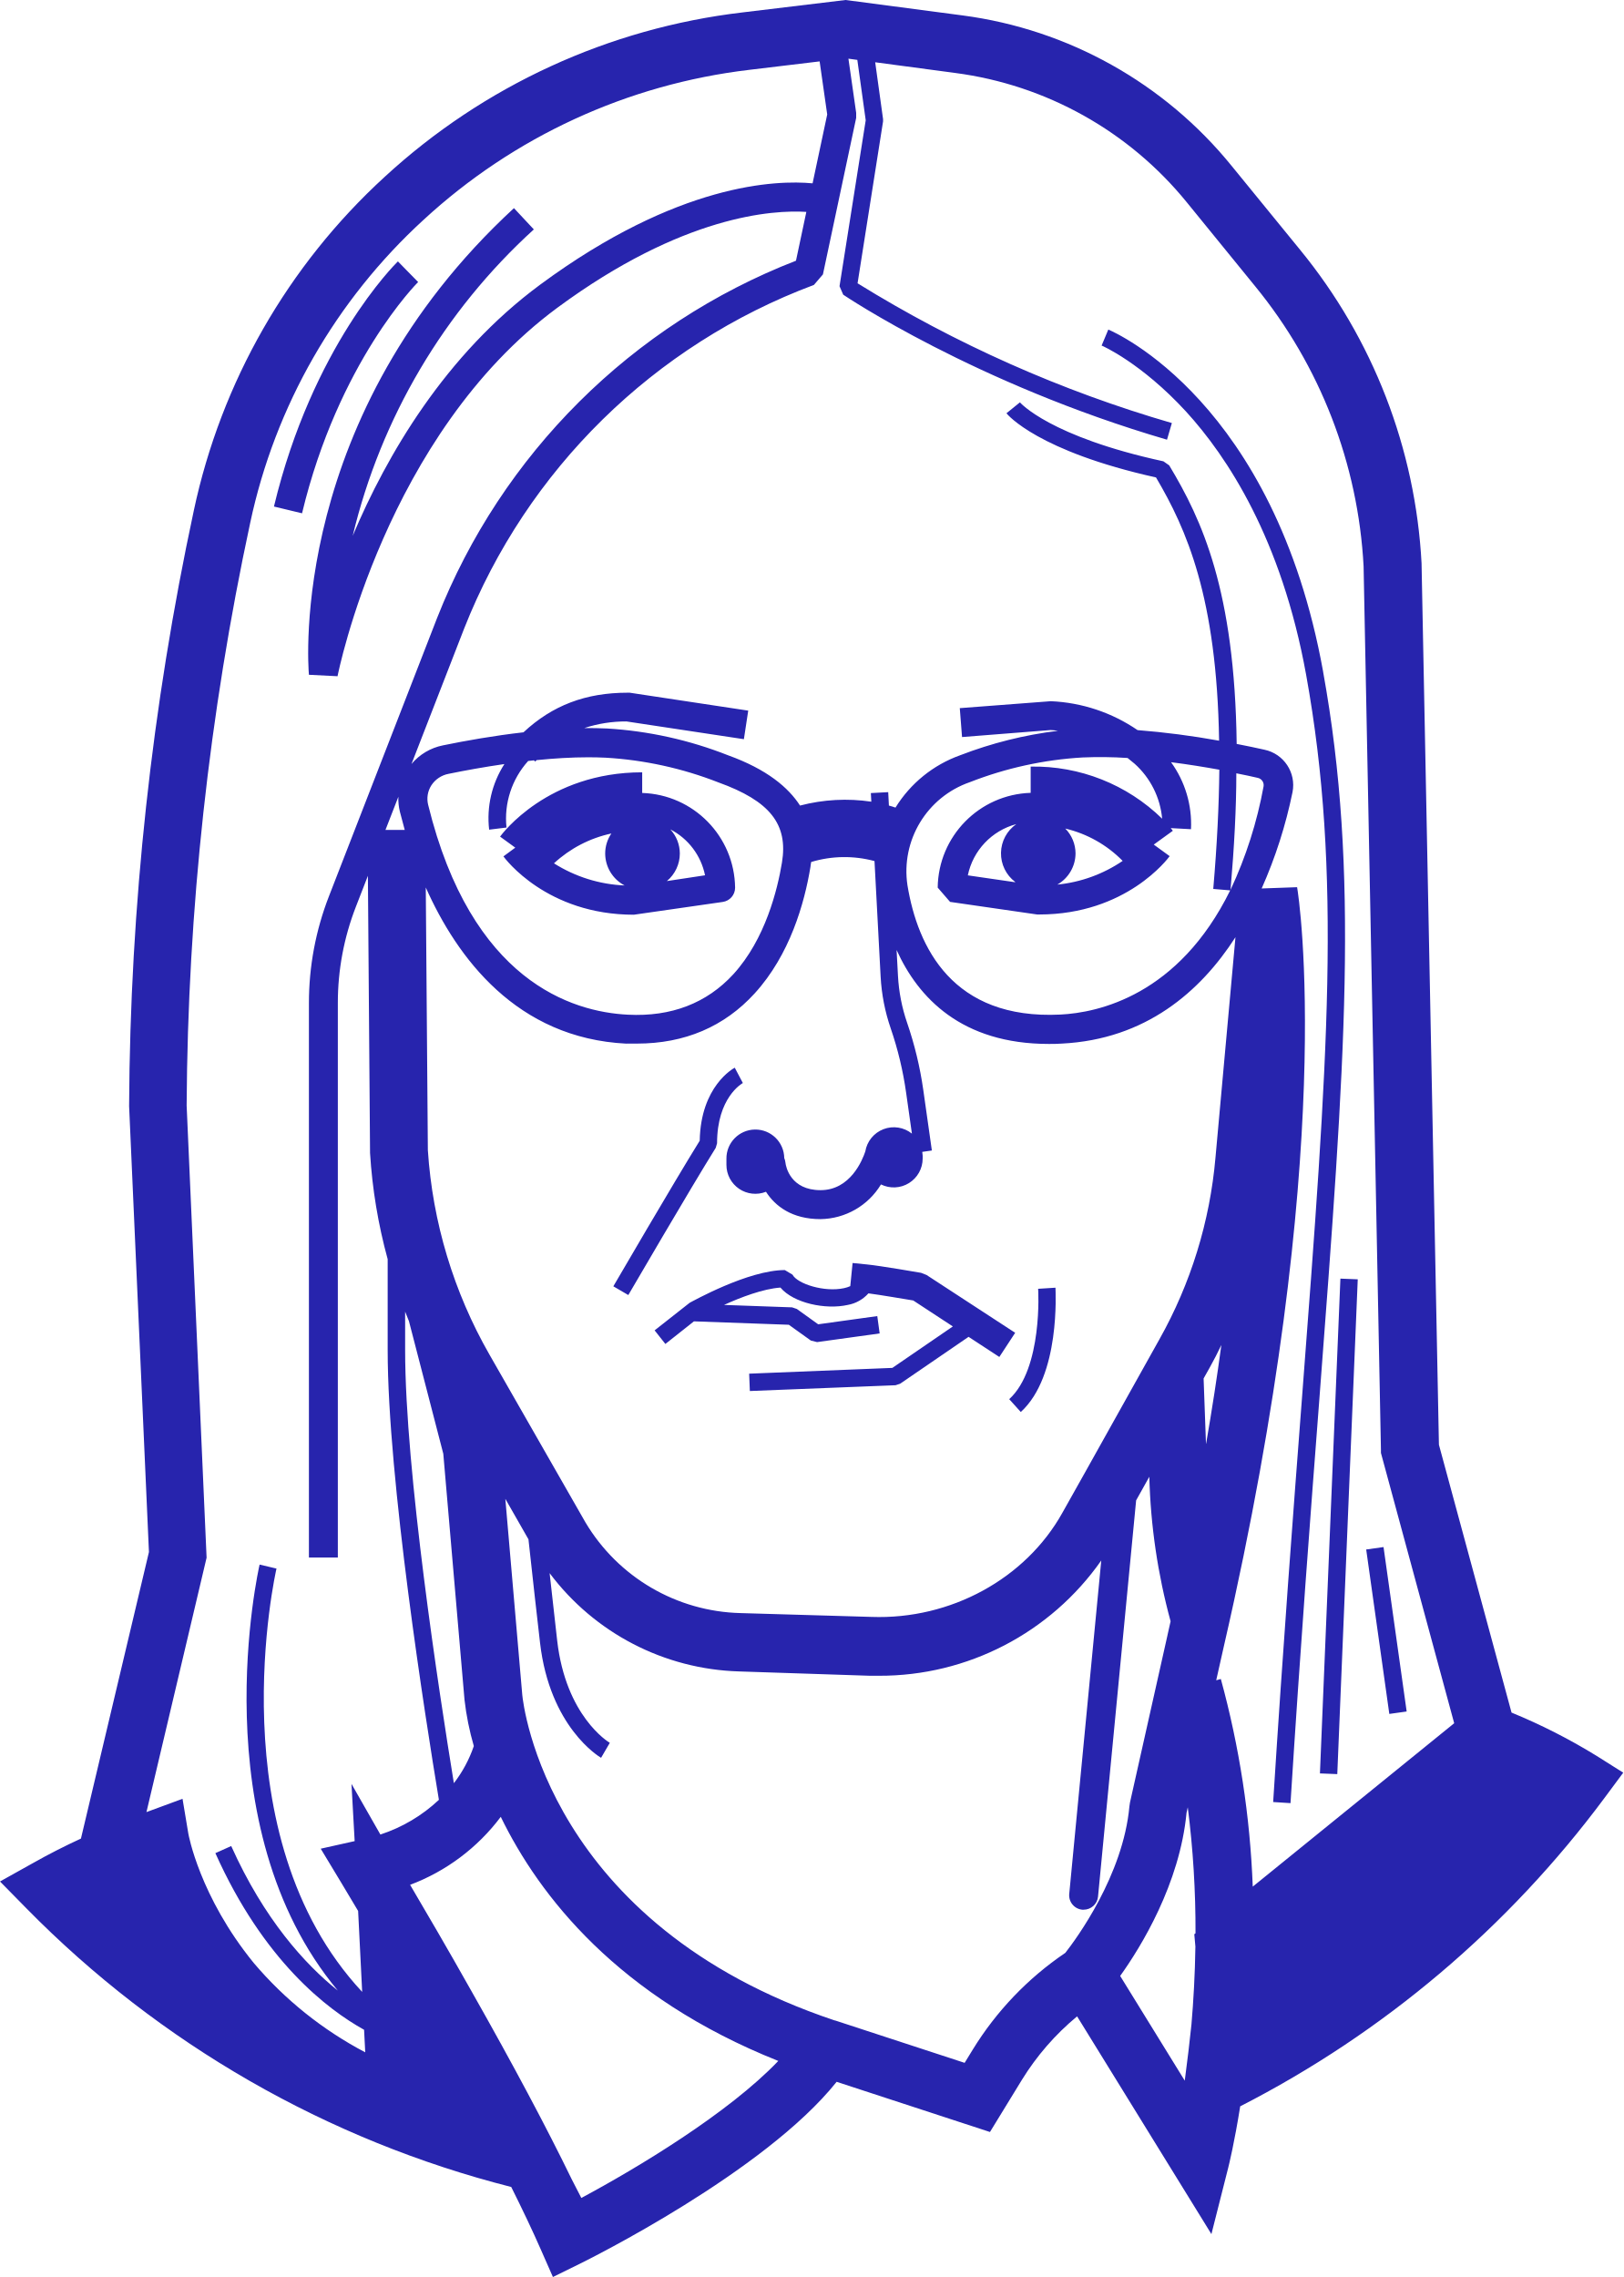
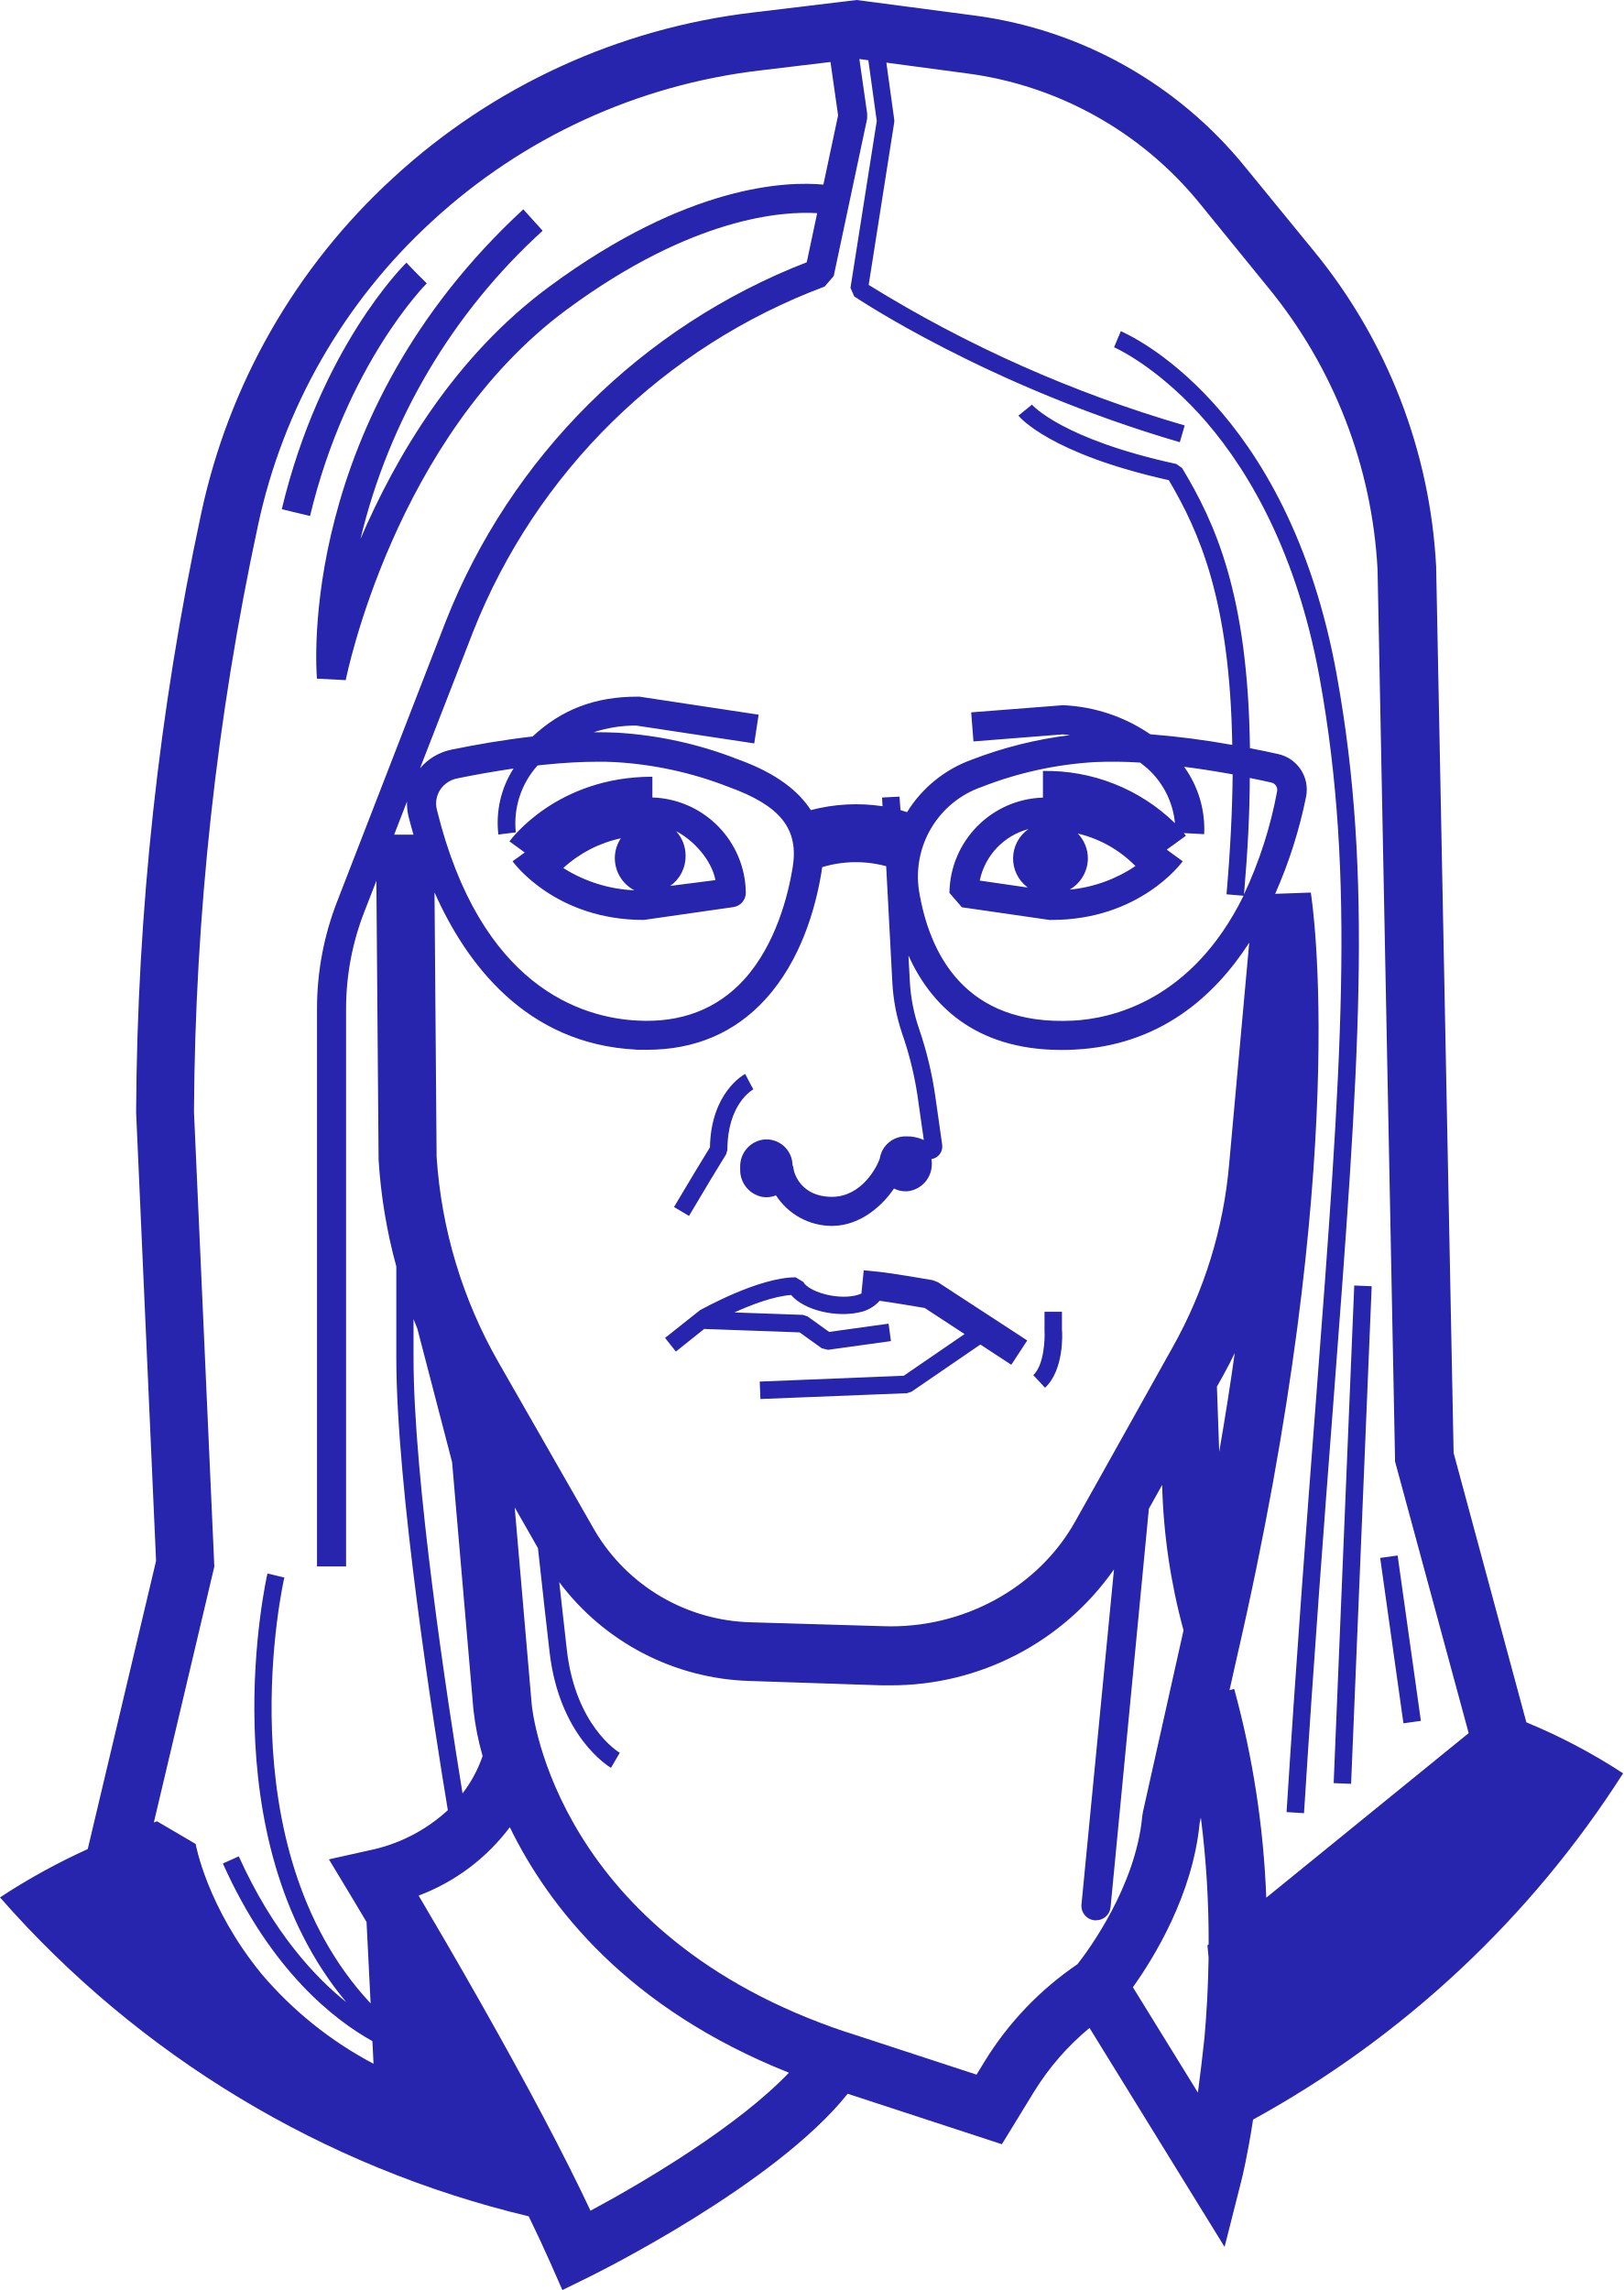
- <svg xmlns="http://www.w3.org/2000/svg" viewBox="0 0 280.8 393.83">
+ <svg xmlns="http://www.w3.org/2000/svg" viewBox="0 0 279.19 393.83">
  <g id="Layer_2" data-name="Layer 2">
    <g id="Layer_1-2" data-name="Layer 1">
-       <path d="M113.22,230.1l1.86,2.35,4.94-3.91,16.41.59,3.81,2.73,1.08.27,10.82-1.5-.41-3-10.22,1.42-3.69-2.65-.82-.28-11.78-.42c2.93-1.33,6.76-2.79,9.76-3,2.28,2.7,7.82,3.86,11.64,3a6.24,6.24,0,0,0,3.58-2c2.16.28,6.31,1,7.75,1.23l6.85,4.49-10.46,7.17-24.77,1,.12,3,25.2-1,.79-.26,11.84-8.11,5.32,3.48,2.74-4.18-15.33-10-.94-.37c-.29-.05-7.09-1.23-9.36-1.45l-2.49-.25-.4,4a5.16,5.16,0,0,1-1.08.35c-3.4.74-8.06-.74-8.92-2.34l-1.32-.79c-6.35,0-16,5.43-16.46,5.66Zm10.57-31.57.23-.79c0-7.88,4.28-10.32,4.46-10.42l-1.4-2.65c-.24.13-5.89,3.19-6.06,12.63-4.51,7.26-14.83,25-14.94,25.18l2.59,1.51C108.78,223.81,119.44,205.5,123.79,198.53ZM87.07,148.12c.3.41,7.49,10.09,22.56,10.09L125,156h0a2.49,2.49,0,0,0,2.14-2.46,16.6,16.6,0,0,0-16.07-16.39v-3.57c-16.33,0-24.25,10.67-24.58,11.12l2.63,1.91Zm30.51-.49a6.17,6.17,0,0,0-1.64-4.18,11.49,11.49,0,0,1,6,7.94l-6.6,1A6.2,6.2,0,0,0,117.58,147.62Zm-11.84-3.47a6.14,6.14,0,0,0-1.07,3.47,6.26,6.26,0,0,0,3.36,5.52,24.84,24.84,0,0,1-12.22-3.83A21.18,21.18,0,0,1,105.74,144.16Zm123.1-28c-8.44-46.66-36-58.67-37.15-59.16l-1.16,2.77c.07,0,6.87,3,14.59,11.4,7.13,7.8,16.52,22,20.78,45.53,6.22,34.37,3.76,66.52-.7,124.9-1.54,20.13-3.28,42.94-5,70.08l3,.19c1.71-27.12,3.46-49.92,5-70C232.66,183.23,235.13,150.94,228.84,116.19ZM174.55,242l2,2.22c6.88-6.25,6-20.88,6-21.5l-3,.19C179.57,223,180.38,236.69,174.55,242Zm53.74,64.73,3,.12,3.54-85.58-3-.12Zm12-10.29,3-.42-4-28.44-3,.42ZM70.57,47l-1.75-1.79c-.6.59-14.8,14.74-21.44,42.4l4.86,1.17c6.28-26.17,19.94-39.87,20.08-40ZM276.15,303.7a101.19,101.19,0,0,0-14.72-7.49l-12.56-46.33-3-152.22v-.17a93.38,93.38,0,0,0-21-54.27L213,28.67a72,72,0,0,0-46.5-26L146.25,0,128.4,2.15A110.39,110.39,0,0,0,66.52,30.6a109,109,0,0,0-33,57.71,502.4,502.4,0,0,0-11.19,103l3.43,77.13L14,318c-2.81,1.29-5.59,2.71-8.32,4.25L0,325.42l4.58,4.66a179.6,179.6,0,0,0,83.84,48.18c2,4,3.72,7.63,5.11,10.8l2.1,4.77,4.68-2.3c1.38-.68,31.93-15.83,44.39-31.46l26.52,8.68,5.51-9a44.68,44.68,0,0,1,9.56-11l23.23,37.66,2.9-11.45c.13-.5,1.08-4.37,2.08-10.65a181.39,181.39,0,0,0,63-53.33l3.25-4.38ZM61.34,318.44l-5.87,1.31,3.62,6s1.09,1.8,2.85,4.77l.7,14C37.35,317.41,47.7,271.8,47.82,271.3l-2.92-.69c-.12.5-10.29,45.19,13.53,73.68-5.71-4.58-12.74-12.32-18.44-25l-2.74,1.23c8.33,18.6,19.33,27,25.72,30.55l.2,3.9a64.77,64.77,0,0,1-19.27-15.44C34.5,328,32.58,317.21,32.57,317.12l-1-6-6.24,2.3,10.4-44L32.28,191.2a492.2,492.2,0,0,1,11-100.8A99,99,0,0,1,73.28,38,100.45,100.45,0,0,1,129.6,12.08l12.16-1.46,1.31,9.18-2.53,11.91c-6.23-.59-23.27-.08-47.11,17.52C77,61.36,66.89,78.71,61,92.68a104.56,104.56,0,0,1,31.33-53L88.89,36C50,71.88,53.27,114.9,53.43,116.71l4.95.25c.08-.42,8.31-41.78,38-63.72,21.76-16.06,37.37-16.95,43.08-16.59l-1.79,8.44A109.28,109.28,0,0,0,75.6,106.88L56.9,155a50.85,50.85,0,0,0-3.47,18.5v95.89h5V173.49a45.87,45.87,0,0,1,3.13-16.68l2.07-5.33L64,199.15v.26a90.53,90.53,0,0,0,3.05,18.38v15.74c0,22.22,6.51,63.6,8.86,77.77a27,27,0,0,1-10.12,6l-5-8.76ZM84.6,143.5l3-.37a14.86,14.86,0,0,1,3.75-11.51l1-.11.22.21.24-.25c3-.3,6-.49,8.93-.49q1.53,0,3,.07a63.6,63.6,0,0,1,19.5,4.27c8.92,3.21,12.11,7.24,11,13.89-.76,4.6-2.85,13.21-8.4,19.29-4.59,5-10.73,7.39-18.25,7-9.7-.48-27.07-5.84-34.54-36.3a4.31,4.31,0,0,1,.55-3.36,4.56,4.56,0,0,1,3-2c2.83-.58,6.13-1.18,9.64-1.69A17.27,17.27,0,0,0,84.6,143.5Zm23.74,37q.91,0,1.81,0c8.27,0,15.12-2.92,20.38-8.69,6.09-6.68,8.6-15.57,9.64-21.85,0-.25.09-.54.13-.87a19.93,19.93,0,0,1,10.95-.16l1.06,20a32.86,32.86,0,0,0,1.74,8.93A60.07,60.07,0,0,1,156.72,189l1,7.07a5,5,0,0,0-8.06,3.08c-.49,1.48-2.58,6.7-7.74,6.7s-6-4-6.08-4.8a2.46,2.46,0,0,0-.2-.75,5,5,0,0,0-10,.13v1.06a5,5,0,0,0,6.84,4.64c1.6,2.49,4.5,4.73,9.43,4.73a12.42,12.42,0,0,0,10.46-6,5,5,0,0,0,7.21-4.47v-.5a4.94,4.94,0,0,0-.07-.66l1.66-.24-1.48-10.45a63.23,63.23,0,0,0-2.8-11.64,29.8,29.8,0,0,1-1.58-8.11l-.24-4.48c3.73,8.26,11.24,16.25,26.33,16.25.72,0,1.47,0,2.23-.06,14.52-.72,24-9,30.05-18.4l-3.46,38.14a77.94,77.94,0,0,1-9.7,31.42l-12.85,23-3.93,7c-6.36,11.4-19.32,18.49-33,18L128.1,279a32.13,32.13,0,0,1-26.85-15.7l-16.59-29A81.89,81.89,0,0,1,74,198.94l-.36-45.44C79.06,165.66,89.36,179.57,108.34,180.51Zm75.92-37.19a20.51,20.51,0,0,1,9.91,5.59A24.36,24.36,0,0,1,182.87,153a6.25,6.25,0,0,0,3.15-5.4A6.17,6.17,0,0,0,184.26,143.32Zm-6-10.72v4.54a16.6,16.6,0,0,0-16.08,16.39l2.14,2.47,15.06,2.18.36,0c15.07,0,22.26-9.68,22.56-10.09l-2.75-2,3.3-2.39s-.16-.21-.36-.46l3.5.19a18.26,18.26,0,0,0-3.45-11.59c3,.38,5.85.85,8.35,1.3-.06,6.11-.39,12.93-1.05,20.62l2.93.25c-8.94,18.16-22.82,21.16-29.39,21.48-18.63.92-24.67-11.65-26.43-22.36a16.31,16.31,0,0,1,10.8-17.84,63.63,63.63,0,0,1,19.5-4.27,71.45,71.45,0,0,1,7.77.09c.42.33.83.68,1.22,1A14.49,14.49,0,0,1,201,141.6,31.69,31.69,0,0,0,178.28,132.59Zm-2.68,20-8.19-1.19a11.61,11.61,0,0,1,8.38-8.86,6.18,6.18,0,0,0-.19,10Zm37.25,1.31c.64-7.47,1-14.14,1-20.15,1.46.29,2.73.56,3.71.79a1.29,1.29,0,0,1,1,1.48A73.16,73.16,0,0,1,212.84,153.88ZM76.67,251.44,80.34,294a48.25,48.25,0,0,0,1.61,8,22.34,22.34,0,0,1-3.45,6.42c-2.59-15.89-8.43-54-8.43-74.91v-6.65c.21.55.44,1.1.66,1.65ZM70,143.54l-3.33,0,2.23-5.73a9.39,9.39,0,0,0,.26,2.57C69.42,141.35,69.7,142.41,70,143.54Zm30.54,236.61-1.65-3.21c-4.32-8.89-10.1-19.76-17.29-32.45C77.39,337,73.52,330.4,70.93,326a35,35,0,0,0,15.68-11.76c6.66,13.68,20.26,31.17,48,42.22C126,365.49,110.18,375,100.56,380.15Zm83.69-42.37a54.93,54.93,0,0,0-16,16.74l-1.39,2.27-22.4-7.33-.06,0c-49.7-16.62-53.9-54.72-54.05-56.31l-2.93-33.91,4,7c.71,6.49,1.56,14.16,2,17.88,1.68,14.59,10.2,19.7,10.56,19.91l1.51-2.59c-.31-.18-7.6-4.65-9.1-17.66-.3-2.57-.79-7-1.31-11.69a42.49,42.49,0,0,0,32.74,17l22.66.75,1.55,0a46.77,46.77,0,0,0,38.46-19.94l-5.54,57.67a2.5,2.5,0,0,0,2.25,2.73h.24a2.5,2.5,0,0,0,2.49-2.26l6.59-68.54,2.28-4.08a105.35,105.35,0,0,0,3.68,25l-.51,2.28-.06.28h0l-6.45,28.76-.1.66C194.26,324.37,186.1,335.41,184.25,337.77Zm22.52-1.1c-.07,4.83-.33,9.36-.68,13.45-.3,2.92-.69,6.19-1.16,9.74l-11.17-18.11c3.58-5,10.3-15.9,11.48-28.23l.21-.94a167.3,167.3,0,0,1,1.34,21.79l-.21.17Zm1.83-87-.41-11.26,1.07-1.91q1.07-1.92,2-3.88Q210.15,240.77,208.6,249.72Zm8.09,76.63a158.55,158.55,0,0,0-5.52-35.91l-.8.22,1.32-5.87c19.7-85.63,13-129.47,12.67-131.3l-6.13.22A80.7,80.7,0,0,0,223.55,137a6.26,6.26,0,0,0-4.86-7.33c-1.37-.31-3-.65-4.8-1-.33-26.51-6-38.76-11.67-48.18l-1-.7c-19.66-4.27-24.77-10.14-24.82-10.2l-2.33,1.89c.22.27,5.46,6.56,25.87,11.1,5.27,8.94,10.51,20.69,10.91,45.53a141.47,141.47,0,0,0-14.1-1.83,28.75,28.75,0,0,0-15-5L166,122.48l.39,5,15.31-1.21c.43,0,.85.08,1.28.13a70.77,70.77,0,0,0-16.92,4.23,21.75,21.75,0,0,0-11.18,9.05c-.38-.13-.76-.25-1.14-.35l-.12-2.32-3,.16.08,1.49a30.7,30.7,0,0,0-12.33.67c-2-3.1-5.68-6.26-12.46-8.7A68.06,68.06,0,0,0,105,126c-1.29-.06-2.61-.08-3.95-.07a23,23,0,0,1,7.3-1.15l20.31,3.07.75-4.94-20.5-3.1-.37,0c-7.25,0-13,2.19-18,6.85-5.1.58-10,1.45-13.94,2.26a9.53,9.53,0,0,0-5.43,3.22l9.12-23.46a104.31,104.31,0,0,1,60.48-59.4l1.56-1.82,5.75-27.07,0-.87-1.34-9.37,1.54.21,1.45,10.44L145.2,49.5l.64,1.47c.22.15,22.82,15.39,56,25.08l.84-2.88A219.64,219.64,0,0,1,148.32,49l4.41-28V20.6l-1.36-9.83,13.84,1.85A62,62,0,0,1,205.27,35L217.1,49.53a83.44,83.44,0,0,1,18.74,48.41l3,152.75v.61l12.67,46.75Z" style="fill:#2724ad" />
+       <path d="M121.11,228.55l16.41.59,3.81,2.73,1.08.27,10.82-1.5-.41-3-10.22,1.42-3.69-2.65-.82-.28-11.79-.42c2.93-1.33,6.76-2.79,9.76-3,2.29,2.7,7.82,3.86,11.64,3a6.24,6.24,0,0,0,3.58-2c2.16.28,6.31,1,7.75,1.23l6.86,4.49-10.46,7.17-24.77,1,.12,3,25.2-1,.79-.26,11.84-8.11,5.32,3.48,2.74-4.18-15.33-10-.94-.37c-.29-.05-7.09-1.23-9.36-1.45l-2.49-.25-.4,4a5.16,5.16,0,0,1-1.08.35c-3.4.74-8.06-.74-8.92-2.35l-1.32-.79c-6.35,0-16,5.43-16.45,5.66l-6,4.76,1.86,2.35Zm3.76-30,.23-.79c0-7.88,4.28-10.32,4.46-10.42l-.71-1.32-.69-1.33c-.24.13-5.89,3.19-6.06,12.63-1.39,2.24-3.47,5.69-6.18,10.26l2.58,1.53C121.35,204.28,123.5,200.73,124.87,198.53ZM88.15,148.12c.3.41,7.49,10.09,22.56,10.09L126.13,156h0a2.49,2.49,0,0,0,2.14-2.46,16.6,16.6,0,0,0-16.07-16.39v-3.57c-16.33,0-24.25,10.67-24.58,11.12l2.63,1.91Zm29.76-1a6.17,6.17,0,0,0-1.64-4.18c3.09,1.6,6.11,5,6.78,8.42l-7.79,1A6.2,6.2,0,0,0,117.91,147.15Zm-11.1-3a6.14,6.14,0,0,0-1.07,3.47,6.26,6.26,0,0,0,3.36,5.52,24.84,24.84,0,0,1-12.22-3.83A21.17,21.17,0,0,1,106.82,144.16Zm123.1-28c-8.44-46.66-36-58.67-37.15-59.16l-1.16,2.77c.07,0,6.87,3,14.59,11.4,7.13,7.8,16.52,22,20.78,45.53,6.22,34.37,3.76,66.52-.7,124.9-1.54,20.13-3.28,42.94-5,70.08l3,.19c1.71-27.12,3.46-49.92,5-70C233.74,183.23,236.21,150.94,229.92,116.19ZM179.73,238.66c3.27-3,3-9.42,2.91-10v-3.06h-3v3.16c.09,1.47-.06,6-1.93,7.73Zm49.64,68,3,.12,3.54-85.58-3-.12Zm12-10.29,3-.42-4-28.44-3,.42ZM73.4,48.73,71.65,47,69.9,45.17c-.6.59-14.8,14.74-21.44,42.4l4.86,1.17C59.61,62.56,73.26,48.87,73.4,48.73ZM262.51,296.2,250,249.87l-3-152.22v-.17a93.37,93.37,0,0,0-21-54.27L214.11,28.67a72,72,0,0,0-46.5-26L147.33,0,129.48,2.15A110.39,110.39,0,0,0,67.6,30.6a109,109,0,0,0-33,57.71,502.34,502.34,0,0,0-11.19,103l3.43,77.13L15.09,318A110.77,110.77,0,0,0,0,326.31a174.9,174.9,0,0,0,90.93,54.85c1.4,2.87,2.63,5.52,3.69,7.91l2.1,4.77,4.68-2.3c1.38-.68,31.93-15.83,44.39-31.46l26.52,8.68,5.51-9a44.68,44.68,0,0,1,9.56-11l23.23,37.66,2.9-11.45c.13-.5,1.06-4.29,2-10.45a175.82,175.82,0,0,0,63.64-59.55A100.85,100.85,0,0,0,262.51,296.2ZM45,339.49C35.59,328,33.66,317.2,33.65,317.12L27,313.22l-.54.2,10.4-44L33.36,191.2a492.18,492.18,0,0,1,11-100.8A99,99,0,0,1,74.36,38a100.45,100.45,0,0,1,56.31-25.88l12.16-1.46,1.31,9.18-2.53,11.91c-6.23-.59-23.27-.08-47.11,17.52C78.08,61.36,68,78.7,62,92.68a104.56,104.56,0,0,1,31.33-53L90,36C51.12,71.88,54.36,114.9,54.51,116.71l4.95.26c.08-.42,8.36-41.81,38-63.72,21.76-16.07,37.37-16.95,43.08-16.59l-1.79,8.44a109.28,109.28,0,0,0-62.09,61.77L58,155a50.83,50.83,0,0,0-3.48,18.5v95.89h5V173.49a45.85,45.85,0,0,1,3.14-16.68l2.07-5.33.38,47.68v.26a90.53,90.53,0,0,0,3.05,18.38v15.74c0,22.22,6.51,63.6,8.86,77.77a28.3,28.3,0,0,1-13.65,6.94l-6.8,1.52,3.62,6s1.09,1.8,2.85,4.77l.7,14C38.43,317.41,48.78,271.8,48.9,271.3L46,270.61c-.12.5-10.3,45.24,13.57,73.73C54.3,340.13,47,332.43,41.07,319.25l-2.74,1.23c8.33,18.6,19.33,27,25.72,30.55l.19,3.89A65,65,0,0,1,45,339.49Zm48.89-208c3-.3,6-.49,8.93-.49,1,0,2,0,3,.07a63.53,63.53,0,0,1,19.5,4.27c8.92,3.21,12.11,7.24,11,13.89-.76,4.6-2.85,13.21-8.4,19.29-4.59,5-10.73,7.4-18.25,7-9.69-.48-27.07-5.84-34.54-36.3a4.32,4.32,0,0,1,.55-3.36,4.57,4.57,0,0,1,3-2c2.83-.58,6.13-1.18,9.64-1.69a17.27,17.27,0,0,0-2.61,11.35l3-.37a14.86,14.86,0,0,1,3.75-11.51l1-.11Zm15.56,49.05q.91,0,1.81,0c8.27,0,15.12-2.92,20.38-8.69,6.09-6.68,8.6-15.57,9.64-21.85,0-.25.09-.54.13-.87a19.92,19.92,0,0,1,11-.16l1.06,20a32.82,32.82,0,0,0,1.67,8.74,59.12,59.12,0,0,1,2.63,10.54l1.11,7.8a7,7,0,0,0-3.14-.62,4.49,4.49,0,0,0-4.43,3.81c-.45,1.38-3.08,6.59-8.24,6.59-5.32,0-6.52-4.08-6.59-4.81a2.21,2.21,0,0,0-.18-.68,4.49,4.49,0,0,0-5-4.36,4.63,4.63,0,0,0-4,4.66v.5a4.71,4.71,0,0,0,3.73,4.69,4.4,4.4,0,0,0,2.43-.25,11.48,11.48,0,0,0,9.61,5.25c5,0,8.84-3.67,10.68-6.43a4.38,4.38,0,0,0,2.51.45,4.7,4.7,0,0,0,4-4.73v-.19a4.45,4.45,0,0,0-.06-.59h0a2.19,2.19,0,0,0,1.84-2.48l-1.18-8.3a63.27,63.27,0,0,0-2.8-11.64,29.77,29.77,0,0,1-1.58-8.11l-.24-4.48c3.73,8.26,11.24,16.24,26.33,16.24.72,0,1.47,0,2.23-.06,14.52-.72,24-9,30.05-18.4l-3.46,38.14a77.94,77.94,0,0,1-9.7,31.42l-12.85,23,4,2.24h0l-4-2.24-3.93,7c-6.36,11.4-19.32,18.5-33,18L129.18,279a32.13,32.13,0,0,1-26.85-15.7l-16.59-29a81.88,81.88,0,0,1-10.65-35.39l-.36-45.44C80.14,165.66,90.44,179.57,109.42,180.51Zm75.92-37.19a20.51,20.51,0,0,1,9.91,5.59A24.36,24.36,0,0,1,183.95,153a6.25,6.25,0,0,0,3.15-5.4A6.17,6.17,0,0,0,185.34,143.32Zm-6-10.72v4.54a16.6,16.6,0,0,0-16.08,16.39l2.14,2.47,15.06,2.18.36,0c15.07,0,22.26-9.68,22.56-10.09l-2.75-2,3.3-2.39s-.16-.21-.36-.46l3.5.19a18.26,18.26,0,0,0-3.45-11.59c3,.38,5.85.85,8.35,1.3-.06,6.11-.39,12.94-1.06,20.63l2.93.25c-8.94,18.16-22.82,21.16-29.39,21.48-18.64.92-24.67-11.65-26.43-22.36a16.31,16.31,0,0,1,10.8-17.84,63.5,63.5,0,0,1,19.5-4.27,71,71,0,0,1,7.76.09c.42.34.84.68,1.22,1a14.49,14.49,0,0,1,4.75,9.42A31.7,31.7,0,0,0,179.36,132.59Zm-2.68,20-8.19-1.19a11.61,11.61,0,0,1,8.38-8.86,6.18,6.18,0,0,0-.19,10Zm37.25,1.31c.64-7.47,1-14.14,1-20.15,1.46.29,2.73.57,3.71.79a1.29,1.29,0,0,1,1,1.48A73.15,73.15,0,0,1,213.92,153.88ZM77.75,251.44,81.42,294A48.25,48.25,0,0,0,83,302a22.34,22.34,0,0,1-3.45,6.42c-2.59-15.89-8.43-54-8.43-74.91v-6.65c.21.55.44,1.1.66,1.65Zm-6.64-107.9-3.32,0L70,137.84a9.38,9.38,0,0,0,.26,2.57C70.5,141.35,70.78,142.41,71.11,143.54Zm30.45,236.66c-4.44-9.45-10.77-21.43-18.85-35.7C78.47,337,74.6,330.4,72,326a35,35,0,0,0,15.68-11.76c6.66,13.68,20.26,31.18,48,42.22C127.07,365.51,111.16,375.05,101.56,380.19Zm83.78-42.42a54.92,54.92,0,0,0-16,16.74l-1.39,2.27-22.39-7.33-.06,0c-49.7-16.62-53.9-54.72-54.05-56.31l-2.93-33.91,4,7c.71,6.49,1.56,14.16,2,17.88,1.69,14.59,10.2,19.7,10.56,19.91l1.51-2.59c-.31-.18-7.59-4.65-9.1-17.66-.3-2.57-.79-7-1.31-11.69a42.49,42.49,0,0,0,32.74,17l22.66.75,1.55,0a46.78,46.78,0,0,0,38.46-19.94L186,327.52a2.5,2.5,0,0,0,2.25,2.73h.24A2.5,2.5,0,0,0,191,328l6.59-68.54,2.28-4.08a105.35,105.35,0,0,0,3.68,25l-7,31.31-.1.66C195.34,324.37,187.19,335.41,185.33,337.77Zm22.52-1.11c-.07,5-.34,9.6-.71,13.78-.33,3.13-.73,6.41-1.13,9.43l-11.18-18.12c3.58-5,10.3-15.9,11.48-28.23l.21-.94a167.31,167.31,0,0,1,1.34,21.8l-.21.17Zm1.83-86.94-.4-11.26,1.07-1.91q1.07-1.92,2-3.88Q211.23,240.77,209.68,249.72Zm8.09,76.63a158.54,158.54,0,0,0-5.52-35.91l-.8.22,1.25-5.58c19.78-85.82,13-129.76,12.73-131.59l-6.13.22A80.7,80.7,0,0,0,224.63,137a6.26,6.26,0,0,0-4.86-7.33c-1.37-.31-3-.65-4.8-1-.33-26.52-6-38.76-11.67-48.18l-1-.7c-19.66-4.27-24.77-10.14-24.82-10.2l-2.33,1.89c.22.27,5.46,6.56,25.87,11.1,5.27,8.94,10.51,20.69,10.91,45.53a141.63,141.63,0,0,0-14.1-1.83,28.75,28.75,0,0,0-15-5l-15.8,1.23.39,5,15.31-1.21c.43,0,.86.08,1.28.13a70.66,70.66,0,0,0-16.92,4.23A21.75,21.75,0,0,0,156,139.67c-.38-.13-.76-.25-1.13-.35L154.7,137l-3,.16.08,1.49a30.71,30.71,0,0,0-12.33.67c-2-3.1-5.68-6.26-12.46-8.7A68,68,0,0,0,106.05,126c-1.29-.06-2.61-.08-3.94-.07a23,23,0,0,1,7.3-1.15l20.31,3.07.75-4.94-20.5-3.1-.37,0c-7.25,0-13,2.19-18,6.85-5.1.58-10,1.45-13.94,2.26a9.54,9.54,0,0,0-5.43,3.22l9.12-23.46a104.31,104.31,0,0,1,60.48-59.4l1.56-1.82,5.75-27.07,0-.87-1.34-9.37,1.54.21,1.45,10.44-4.52,28.7.64,1.47c.22.15,22.82,15.39,56,25.08l.84-2.88A219.61,219.61,0,0,1,149.4,49l4.4-28V20.6l-1.36-9.83,13.84,1.85A62,62,0,0,1,206.35,35l11.83,14.54a83.44,83.44,0,0,1,18.74,48.41l3,152.75v.61l12.67,46.75Z" style="fill:#2724ad" />
    </g>
  </g>
</svg>
